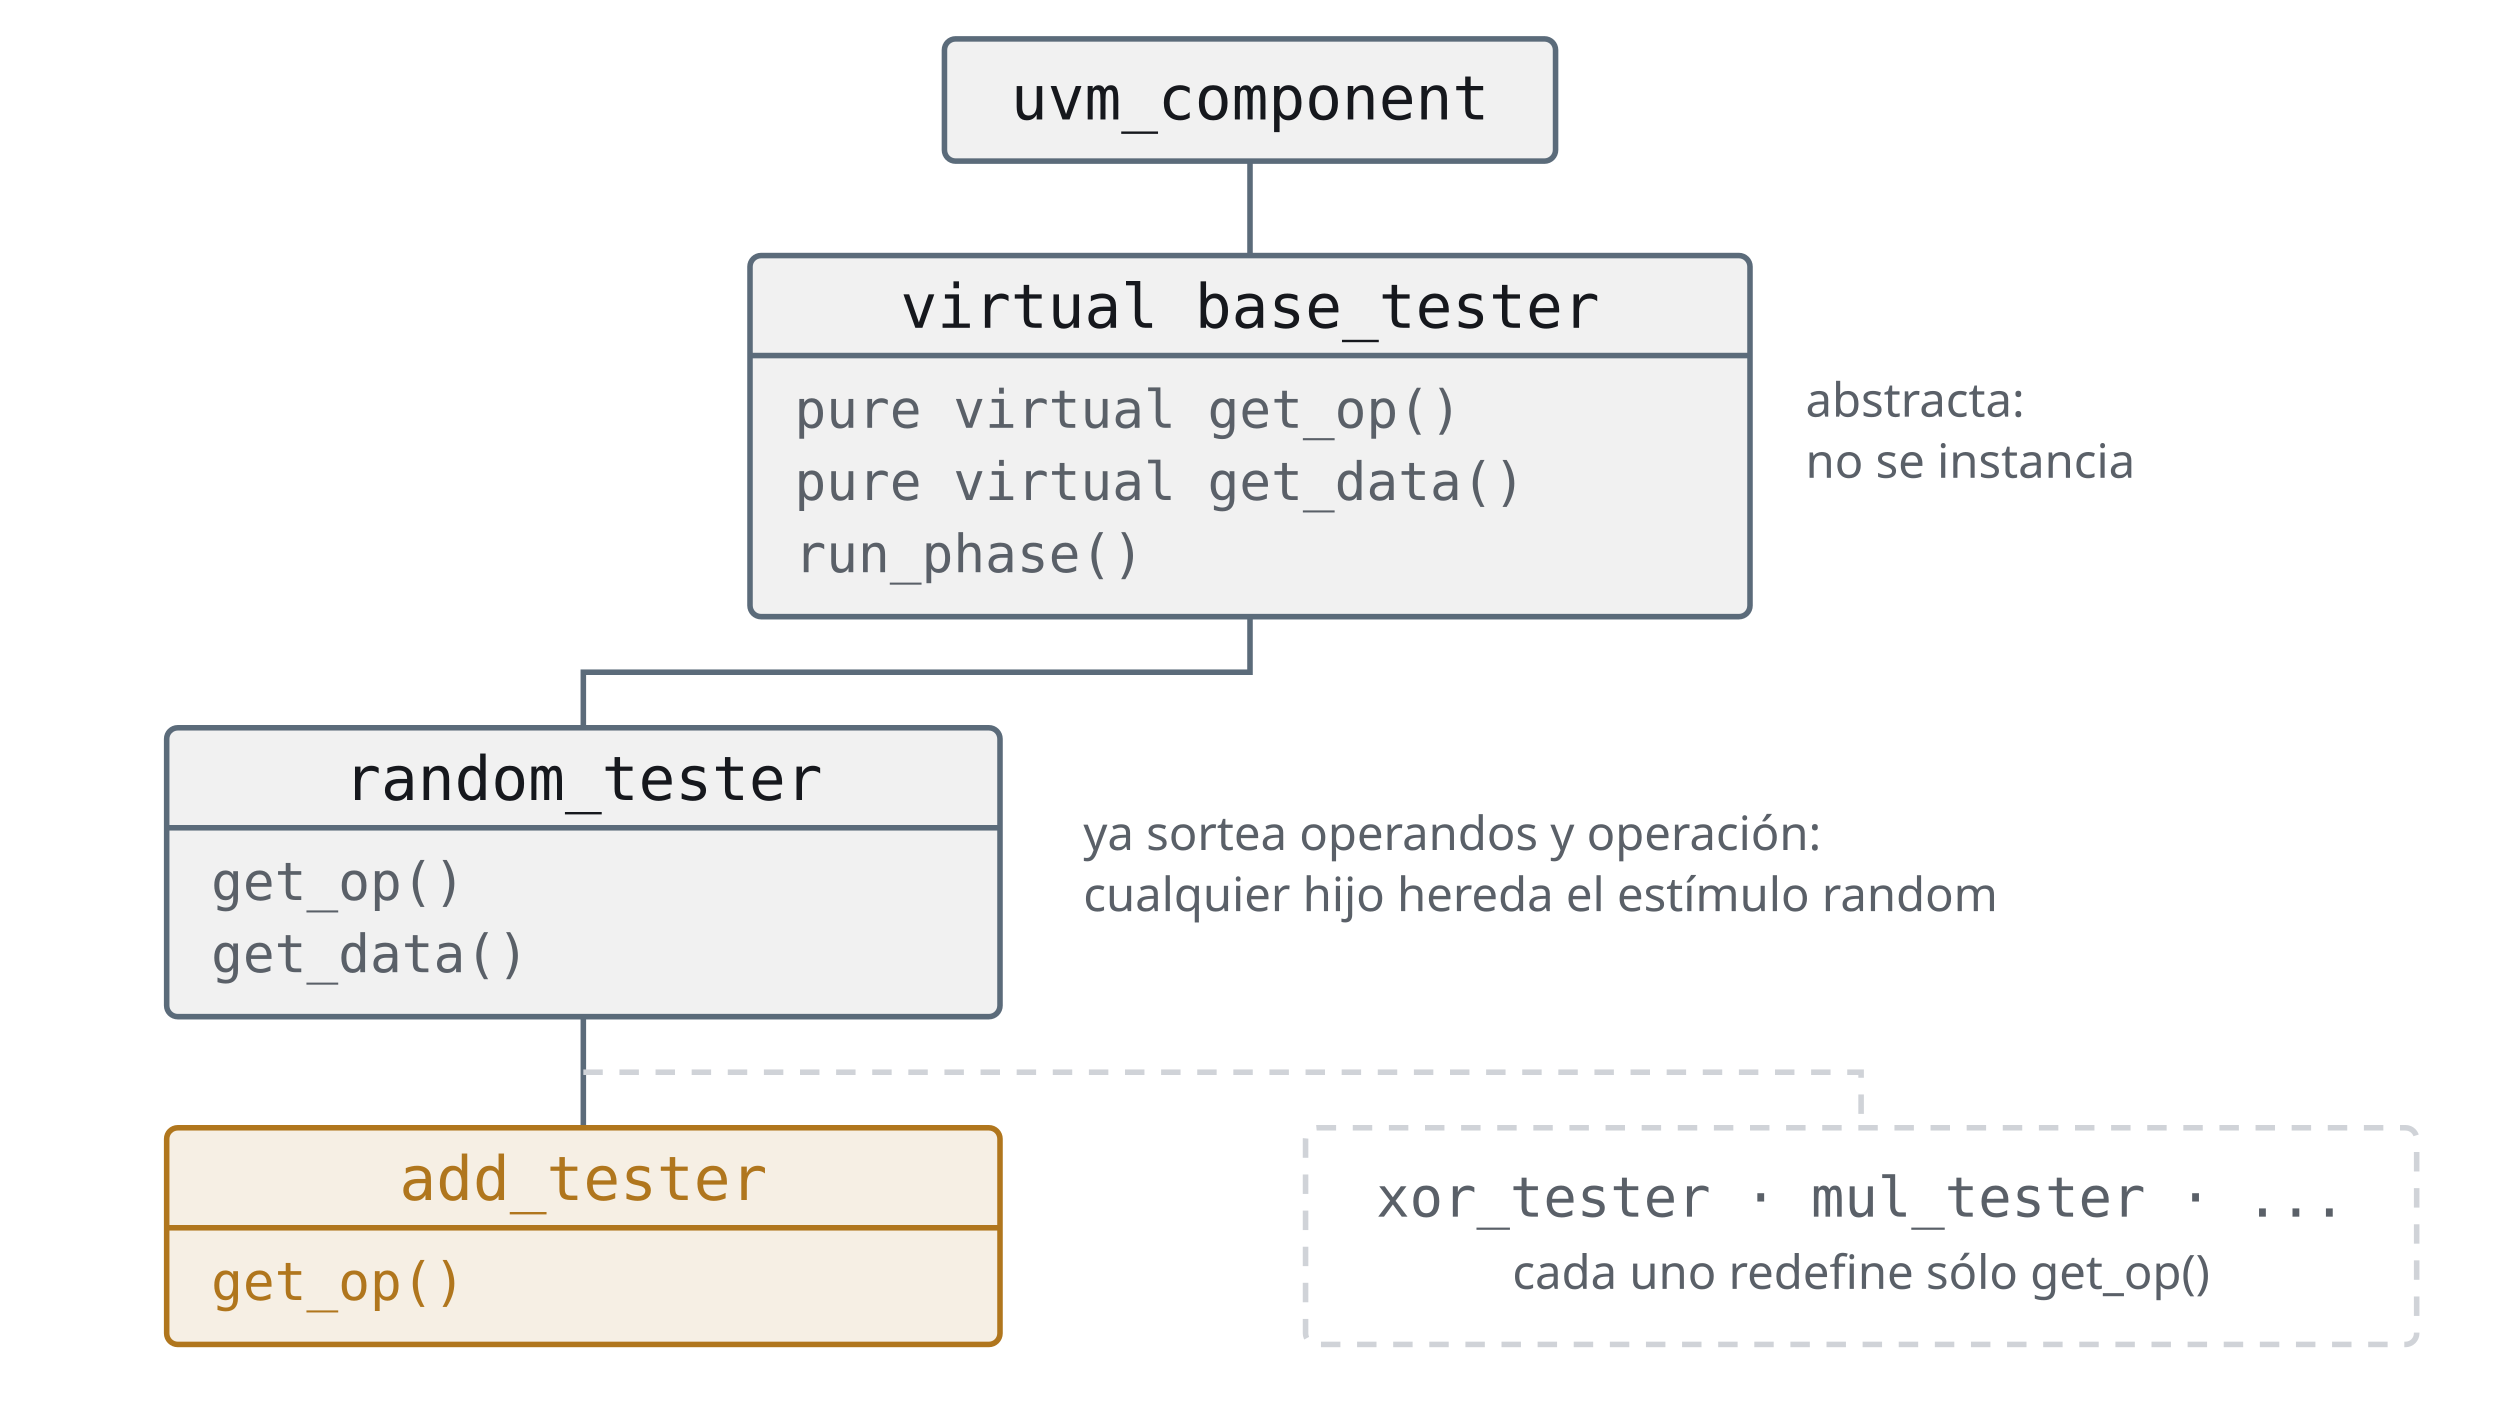
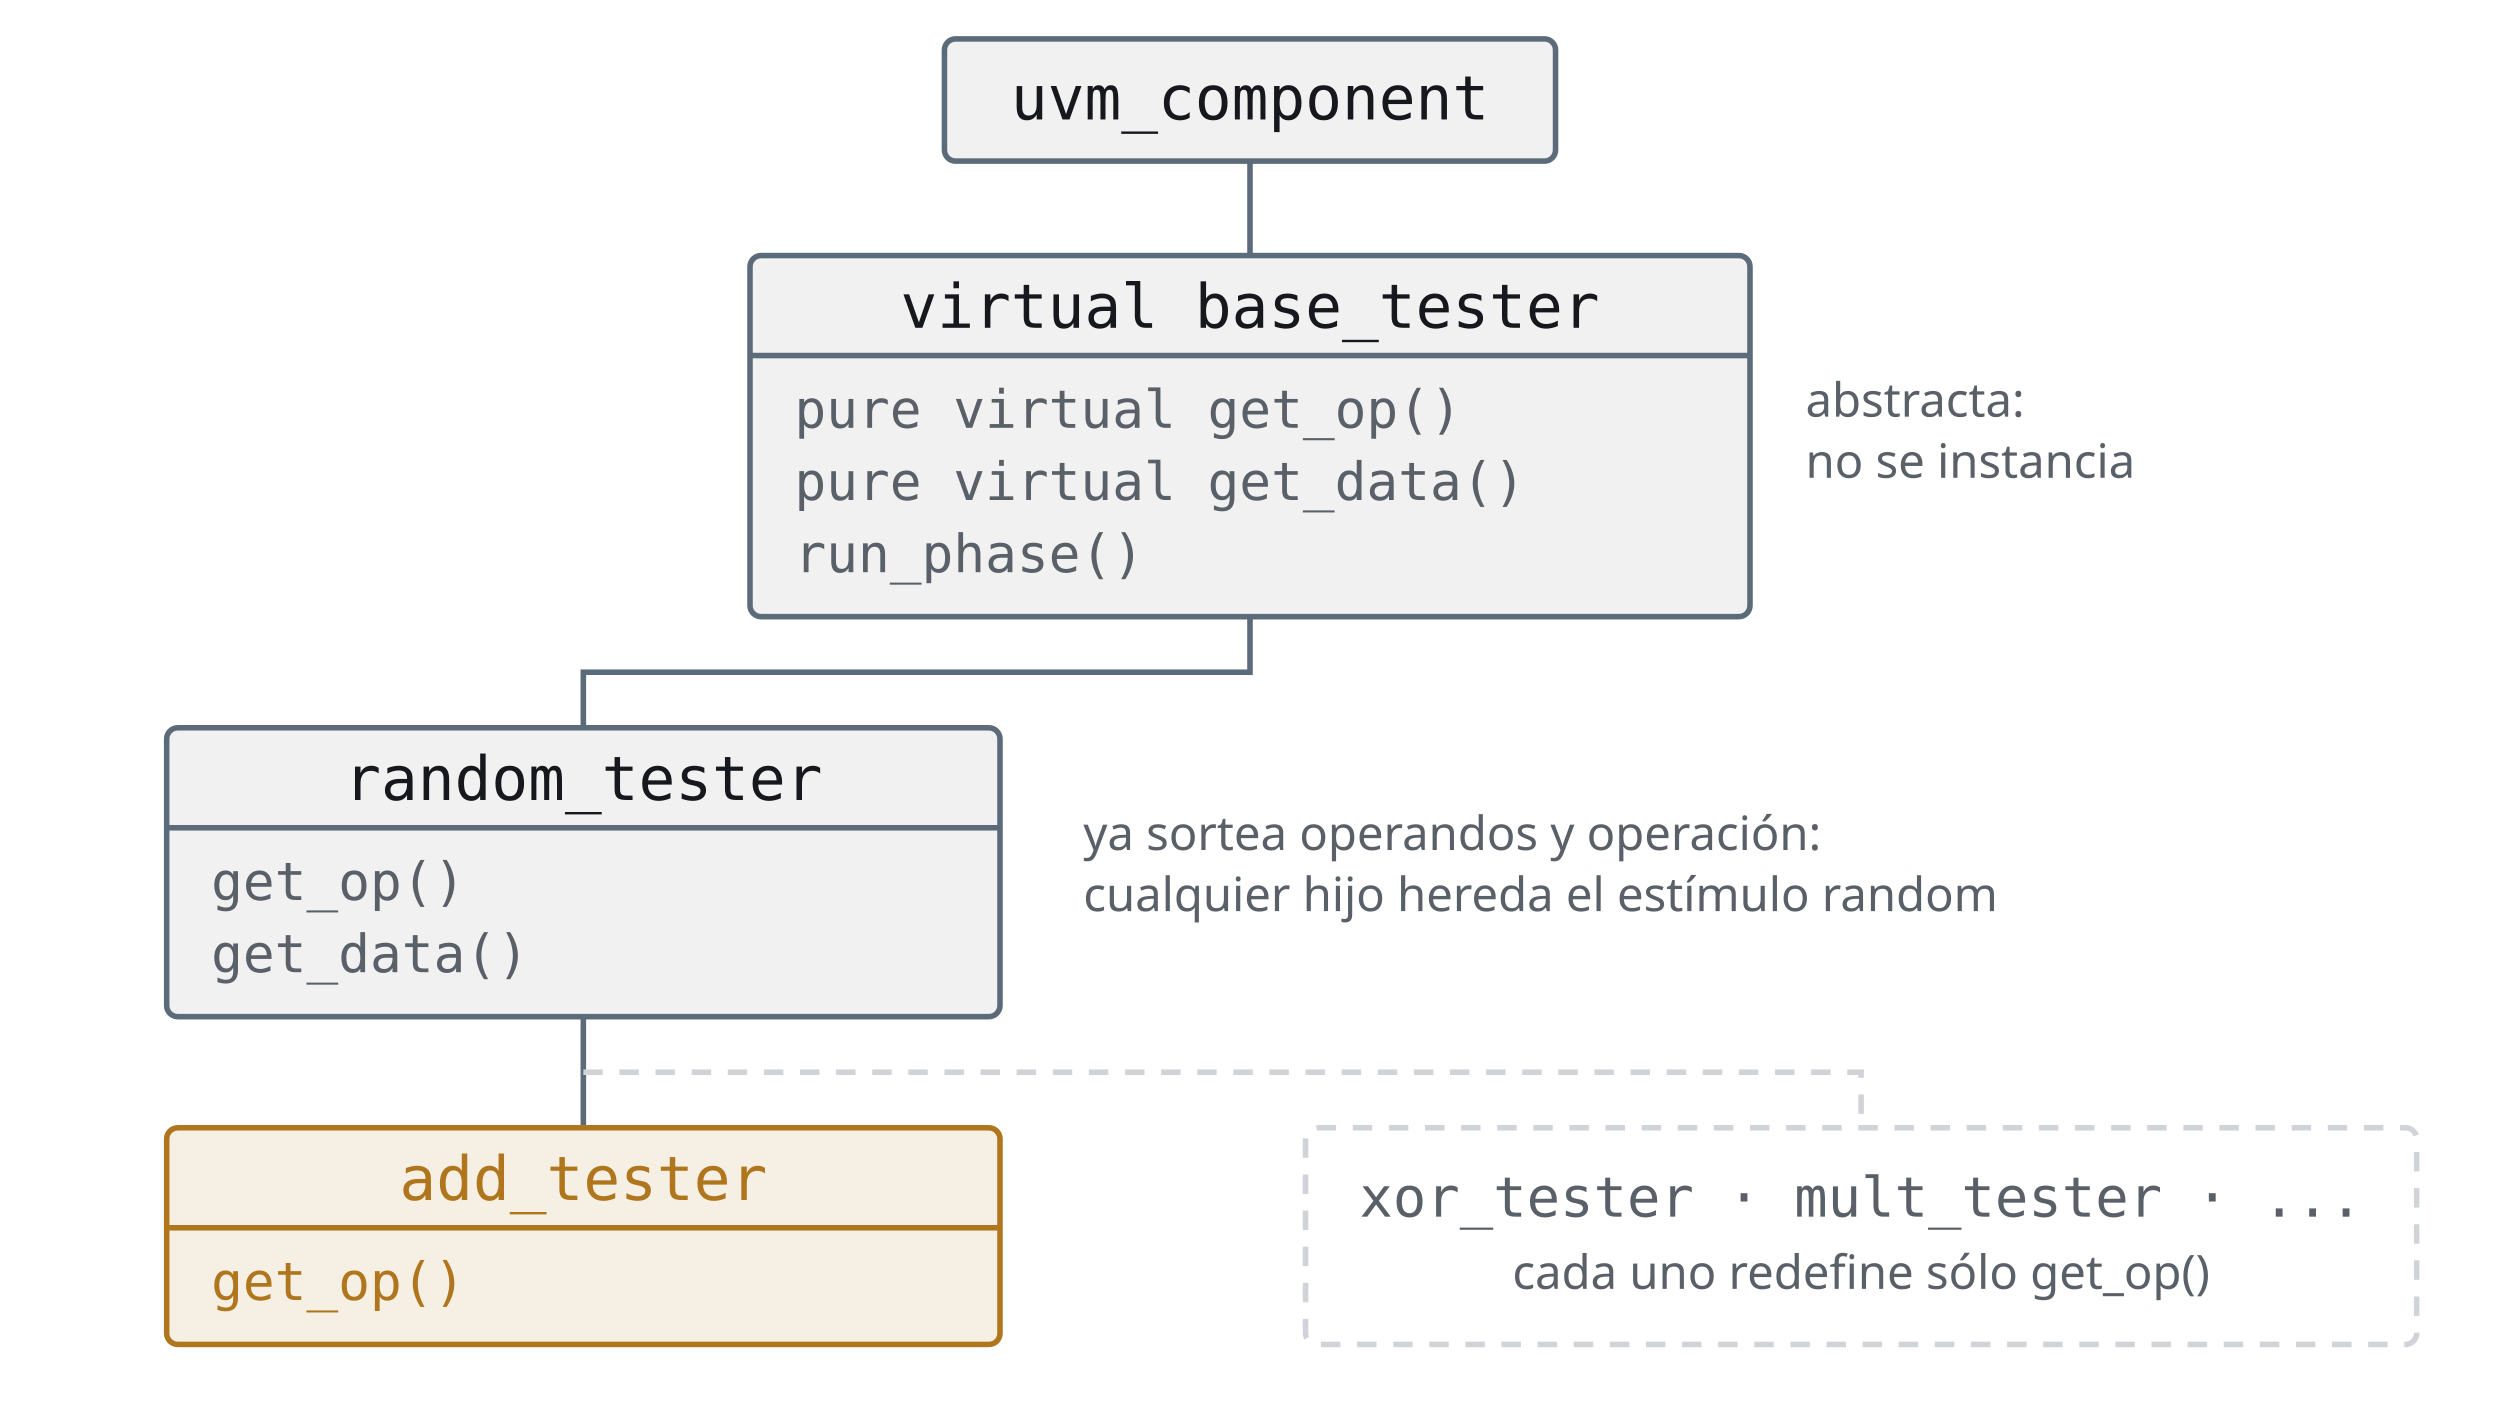
<svg xmlns="http://www.w3.org/2000/svg" viewBox="0 0 900 505" font-family="IBM Plex Sans, system-ui, sans-serif">
  <rect x="340" y="14" width="220" height="44" rx="4" fill="#16181d" fill-opacity="0.06" stroke="#5b6b7a" stroke-width="2" />
  <text x="450" y="43" text-anchor="middle" fill="#16181d" font-size="22" font-family="IBM Plex Mono, ui-monospace, monospace">uvm_component</text>
  <g fill="none" stroke="#5b6b7a" stroke-width="2">
    <path d="M450,58 V92" />
    <path d="M450,222 V242 H210 V262" />
    <path d="M210,366 V406" />
  </g>
  <rect x="270" y="92" width="360" height="130" rx="4" fill="#16181d" fill-opacity="0.06" stroke="#5b6b7a" stroke-width="2" />
  <text x="450" y="118" text-anchor="middle" fill="#16181d" font-size="22" font-family="IBM Plex Mono, ui-monospace, monospace">virtual base_tester</text>
  <path d="M270,128 H630" stroke="#5b6b7a" stroke-width="2" />
  <text x="286" y="154" fill="#5a6068" font-size="19" font-family="IBM Plex Mono, ui-monospace, monospace">pure virtual get_op()</text>
  <text x="286" y="180" fill="#5a6068" font-size="19" font-family="IBM Plex Mono, ui-monospace, monospace">pure virtual get_data()</text>
  <text x="286" y="206" fill="#5a6068" font-size="19" font-family="IBM Plex Mono, ui-monospace, monospace">run_phase()</text>
  <text x="650" y="150" fill="#5a6068" font-size="17">abstracta:</text>
  <text x="650" y="172" fill="#5a6068" font-size="17">no se instancia</text>
  <rect x="60" y="262" width="300" height="104" rx="4" fill="#16181d" fill-opacity="0.06" stroke="#5b6b7a" stroke-width="2" />
  <text x="210" y="288" text-anchor="middle" fill="#16181d" font-size="22" font-family="IBM Plex Mono, ui-monospace, monospace">random_tester</text>
  <path d="M60,298 H360" stroke="#5b6b7a" stroke-width="2" />
  <text x="76" y="324" fill="#5a6068" font-size="19" font-family="IBM Plex Mono, ui-monospace, monospace">get_op()</text>
  <text x="76" y="350" fill="#5a6068" font-size="19" font-family="IBM Plex Mono, ui-monospace, monospace">get_data()</text>
  <text x="390" y="306" fill="#5a6068" font-size="17">ya sortea operandos y operación:</text>
  <text x="390" y="328" fill="#5a6068" font-size="17">cualquier hijo hereda el estímulo random</text>
  <rect x="60" y="406" width="300" height="78" rx="4" fill="#b0761d" fill-opacity="0.12" stroke="#b0761d" stroke-width="2" />
  <text x="210" y="432" text-anchor="middle" fill="#b0761d" font-size="22" font-family="IBM Plex Mono, ui-monospace, monospace">add_tester</text>
  <path d="M60,442 H360" stroke="#b0761d" stroke-width="2" />
  <text x="76" y="468" fill="#b0761d" font-size="19" font-family="IBM Plex Mono, ui-monospace, monospace">get_op()</text>
  <path d="M210,386 H670 V406" fill="none" stroke="#d0d3d8" stroke-width="2" stroke-dasharray="7 6" />
  <rect x="470" y="406" width="400" height="78" rx="4" fill="none" stroke="#d0d3d8" stroke-width="2" stroke-dasharray="7 6" />
-   <text x="670" y="438" text-anchor="middle" fill="#5a6068" font-size="20" font-family="IBM Plex Mono, ui-monospace, monospace">xor_tester · mul_tester · ...</text>
+   <text x="670" y="438" text-anchor="middle" fill="#5a6068" font-size="20" font-family="IBM Plex Mono, ui-monospace, monospace">xor_tester · mult_tester · ...</text>
  <text x="670" y="464" text-anchor="middle" fill="#5a6068" font-size="17">cada uno redefine sólo get_op()</text>
</svg>
